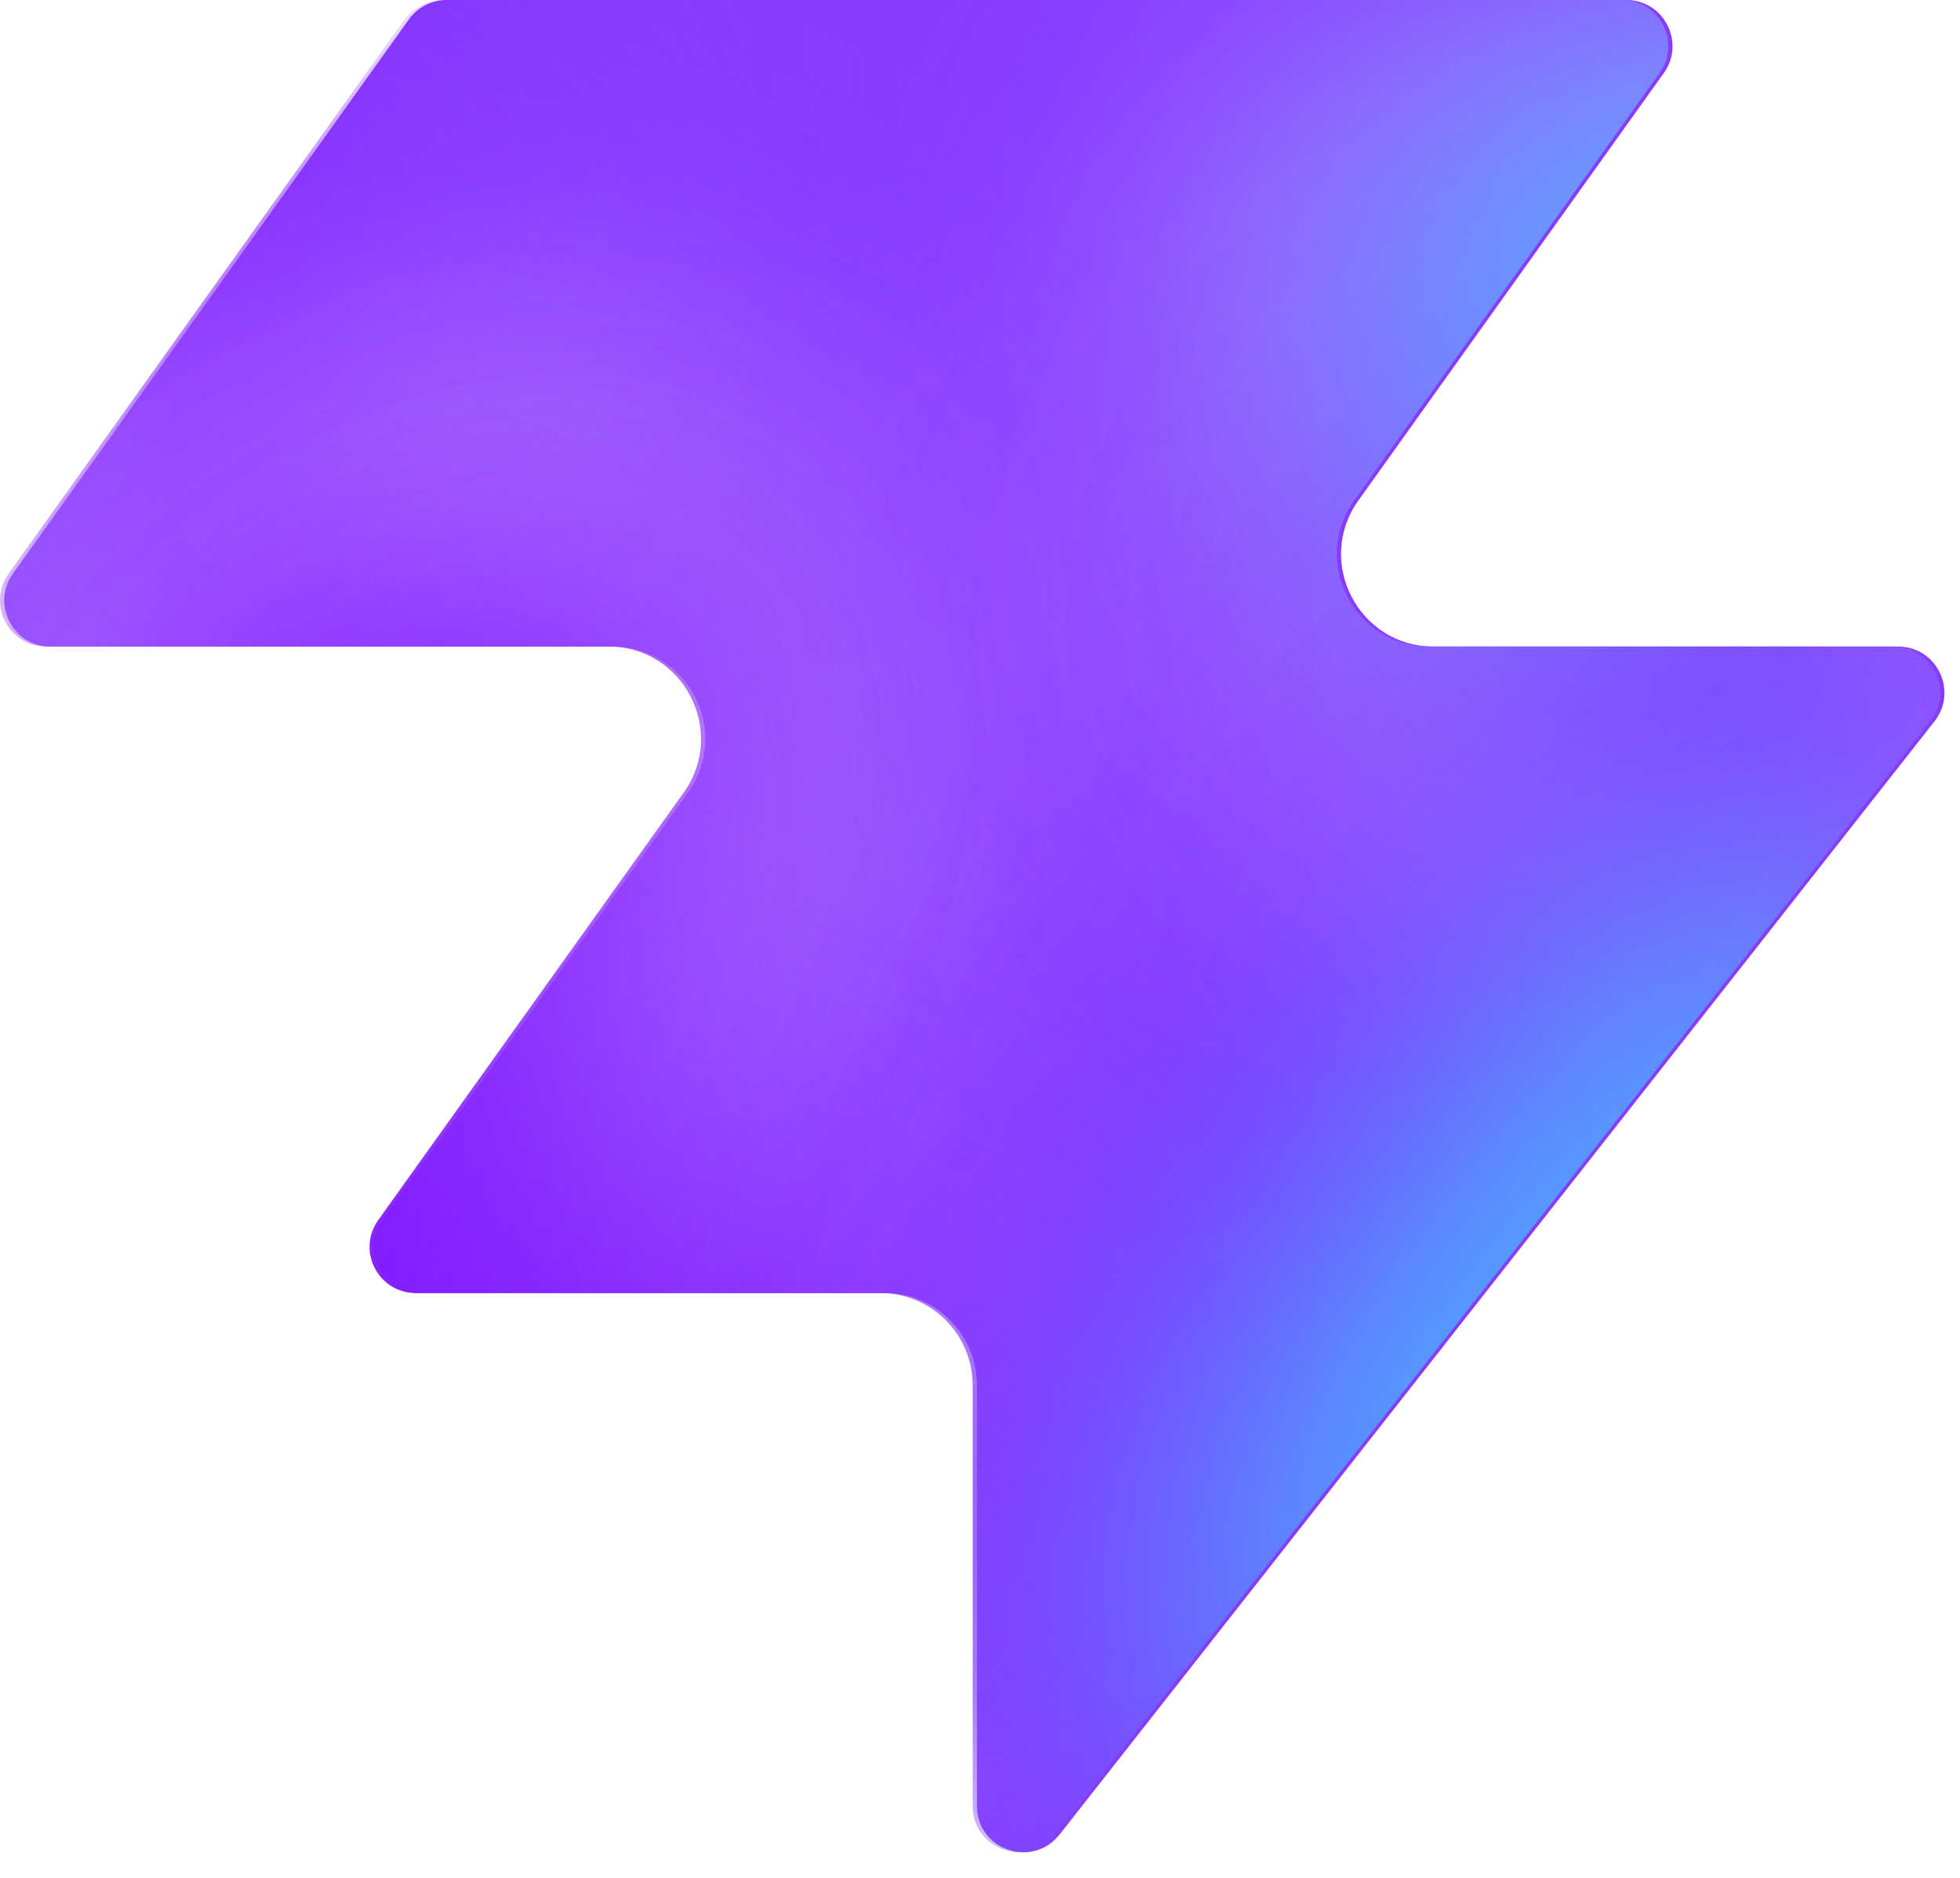
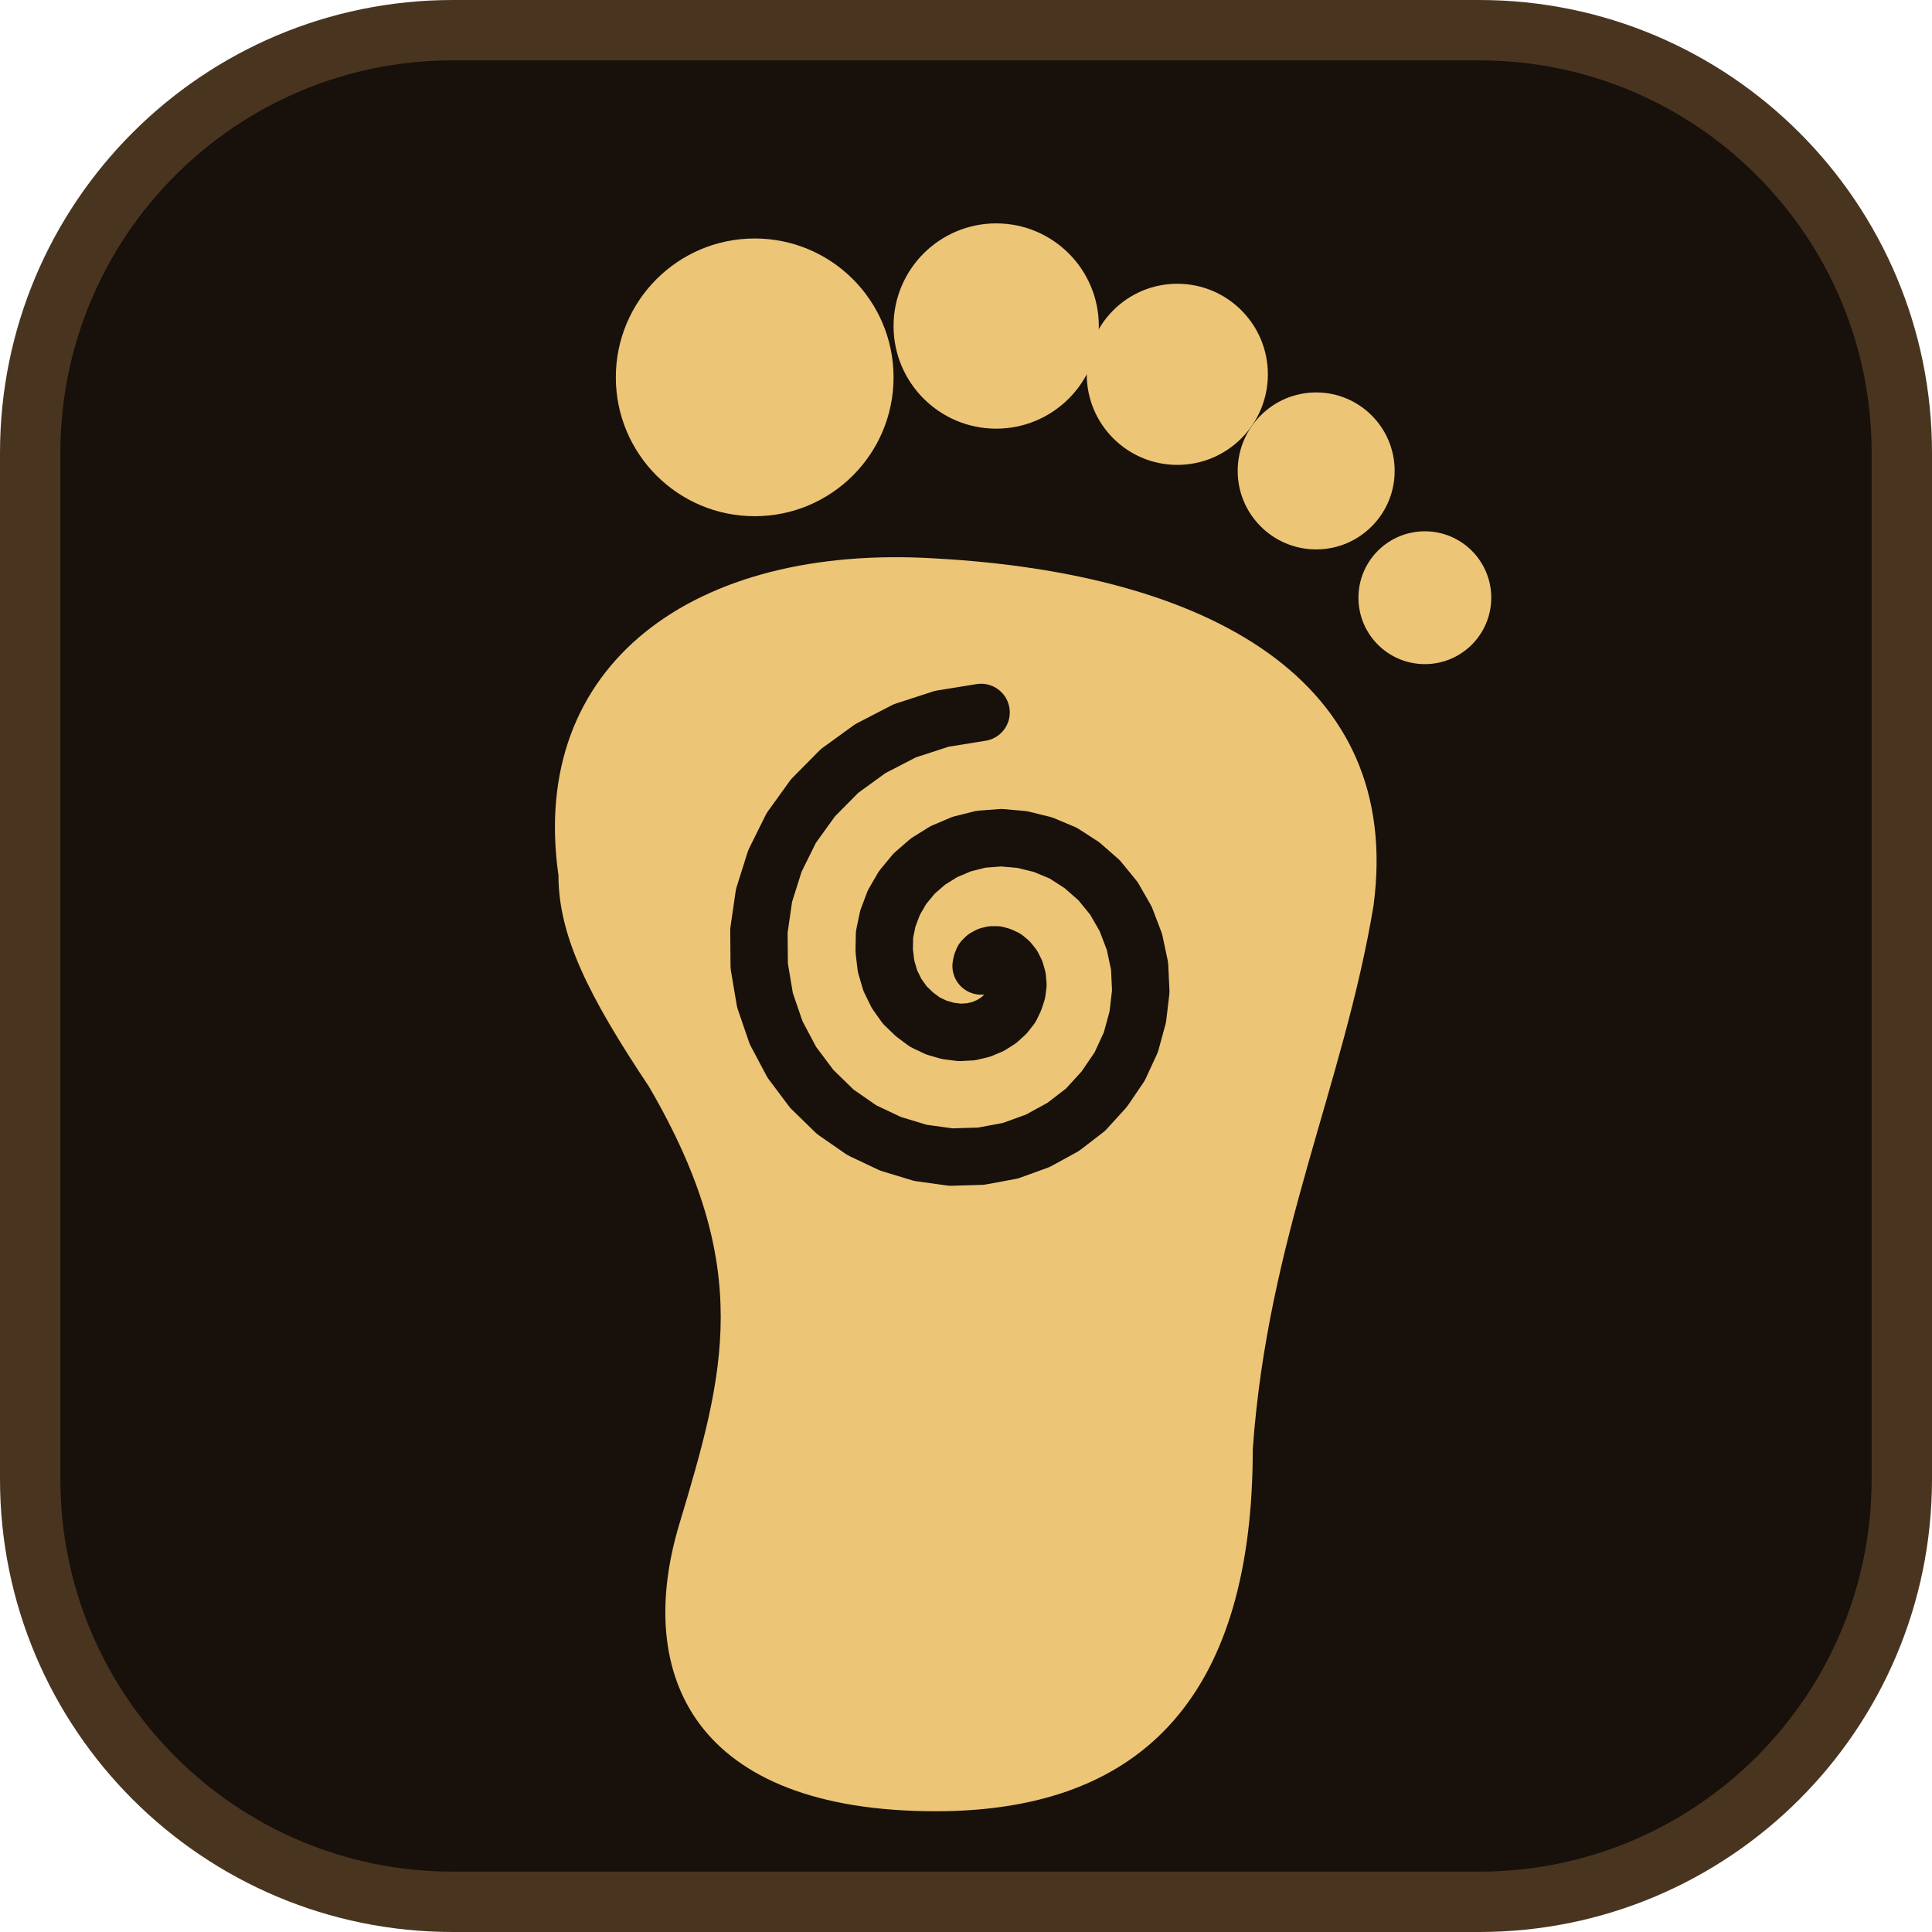
- <svg xmlns="http://www.w3.org/2000/svg" width="48" height="46" fill="none" viewBox="0 0 48 46">
-   <path fill="#863bff" d="M25.946 44.938c-.664.845-2.021.375-2.021-.698V33.937a2.26 2.26 0 0 0-2.262-2.262H10.287c-.92 0-1.456-1.04-.92-1.788l7.48-10.471c1.07-1.497 0-3.578-1.842-3.578H1.237c-.92 0-1.456-1.04-.92-1.788L10.013.474c.214-.297.556-.474.92-.474h28.894c.92 0 1.456 1.04.92 1.788l-7.48 10.471c-1.07 1.498 0 3.579 1.842 3.579h11.377c.943 0 1.473 1.088.89 1.83L25.947 44.94z" style="fill:#863bff;fill:color(display-p3 .525 .23 1);fill-opacity:1" />
-   <mask id="a" width="48" height="46" x="0" y="0" maskUnits="userSpaceOnUse" style="mask-type:alpha">
-     <path fill="#000" d="M25.842 44.938c-.664.844-2.021.375-2.021-.698V33.937a2.26 2.26 0 0 0-2.262-2.262H10.183c-.92 0-1.456-1.04-.92-1.788l7.48-10.471c1.07-1.498 0-3.579-1.842-3.579H1.133c-.92 0-1.456-1.04-.92-1.787L9.91.473c.214-.297.556-.474.92-.474h28.894c.92 0 1.456 1.04.92 1.788l-7.48 10.471c-1.07 1.498 0 3.578 1.842 3.578h11.377c.943 0 1.473 1.088.89 1.832L25.843 44.94z" style="fill:#000;fill-opacity:1" />
-   </mask>
-   <g mask="url(#a)">
-     <g filter="url(#b)">
-       <ellipse cx="5.508" cy="14.704" fill="#ede6ff" rx="5.508" ry="14.704" style="fill:#ede6ff;fill:color(display-p3 .927 .903 1);fill-opacity:1" transform="matrix(.00324 1 1 -.00324 -4.47 31.516)" />
-     </g>
-     <g filter="url(#c)">
-       <ellipse cx="10.399" cy="29.851" fill="#ede6ff" rx="10.399" ry="29.851" style="fill:#ede6ff;fill:color(display-p3 .927 .903 1);fill-opacity:1" transform="matrix(.00324 1 1 -.00324 -39.328 7.883)" />
-     </g>
-     <g filter="url(#d)">
-       <ellipse cx="5.508" cy="30.487" fill="#7e14ff" rx="5.508" ry="30.487" style="fill:#7e14ff;fill:color(display-p3 .492 .077 1);fill-opacity:1" transform="rotate(89.814 -25.913 -14.639)scale(1 -1)" />
-     </g>
-     <g filter="url(#e)">
-       <ellipse cx="5.508" cy="30.599" fill="#7e14ff" rx="5.508" ry="30.599" style="fill:#7e14ff;fill:color(display-p3 .492 .077 1);fill-opacity:1" transform="rotate(89.814 -32.644 -3.334)scale(1 -1)" />
-     </g>
-     <g filter="url(#f)">
-       <ellipse cx="5.508" cy="30.599" fill="#7e14ff" rx="5.508" ry="30.599" style="fill:#7e14ff;fill:color(display-p3 .492 .077 1);fill-opacity:1" transform="matrix(.00324 1 1 -.00324 -34.34 30.47)" />
-     </g>
-     <g filter="url(#g)">
-       <ellipse cx="14.072" cy="22.078" fill="#ede6ff" rx="14.072" ry="22.078" style="fill:#ede6ff;fill:color(display-p3 .927 .903 1);fill-opacity:1" transform="rotate(93.35 24.506 48.493)scale(-1 1)" />
-     </g>
-     <g filter="url(#h)">
-       <ellipse cx="3.47" cy="21.501" fill="#7e14ff" rx="3.47" ry="21.501" style="fill:#7e14ff;fill:color(display-p3 .492 .077 1);fill-opacity:1" transform="rotate(89.009 28.708 47.59)scale(-1 1)" />
-     </g>
-     <g filter="url(#i)">
-       <ellipse cx="3.47" cy="21.501" fill="#7e14ff" rx="3.47" ry="21.501" style="fill:#7e14ff;fill:color(display-p3 .492 .077 1);fill-opacity:1" transform="rotate(89.009 28.708 47.59)scale(-1 1)" />
-     </g>
-     <g filter="url(#j)">
-       <ellipse cx=".387" cy="8.972" fill="#7e14ff" rx="4.407" ry="29.108" style="fill:#7e14ff;fill:color(display-p3 .492 .077 1);fill-opacity:1" transform="rotate(39.51 .387 8.972)" />
-     </g>
-     <g filter="url(#k)">
-       <ellipse cx="47.523" cy="-6.092" fill="#7e14ff" rx="4.407" ry="29.108" style="fill:#7e14ff;fill:color(display-p3 .492 .077 1);fill-opacity:1" transform="rotate(37.892 47.523 -6.092)" />
-     </g>
-     <g filter="url(#l)">
-       <ellipse cx="41.412" cy="6.333" fill="#47bfff" rx="5.971" ry="9.665" style="fill:#47bfff;fill:color(display-p3 .28 .748 1);fill-opacity:1" transform="rotate(37.892 41.412 6.333)" />
-     </g>
-     <g filter="url(#m)">
-       <ellipse cx="-1.879" cy="38.332" fill="#7e14ff" rx="4.407" ry="29.108" style="fill:#7e14ff;fill:color(display-p3 .492 .077 1);fill-opacity:1" transform="rotate(37.892 -1.88 38.332)" />
-     </g>
-     <g filter="url(#n)">
-       <ellipse cx="-1.879" cy="38.332" fill="#7e14ff" rx="4.407" ry="29.108" style="fill:#7e14ff;fill:color(display-p3 .492 .077 1);fill-opacity:1" transform="rotate(37.892 -1.88 38.332)" />
-     </g>
-     <g filter="url(#o)">
-       <ellipse cx="35.651" cy="29.907" fill="#7e14ff" rx="4.407" ry="29.108" style="fill:#7e14ff;fill:color(display-p3 .492 .077 1);fill-opacity:1" transform="rotate(37.892 35.651 29.907)" />
-     </g>
-     <g filter="url(#p)">
-       <ellipse cx="38.418" cy="32.4" fill="#47bfff" rx="5.971" ry="15.297" style="fill:#47bfff;fill:color(display-p3 .28 .748 1);fill-opacity:1" transform="rotate(37.892 38.418 32.4)" />
-     </g>
+ <svg xmlns="http://www.w3.org/2000/svg" viewBox="0 0 64 64">
+   <rect x="1" y="1" width="62" height="62" rx="14" fill="#17100b" stroke="#49351f" stroke-width="2" />
+   <g fill="#edc577">
+     <path d="M31 60C23 60 21 55.5 22.5 50.5C24 45.5 25 42 21.5 36C19.5 33 18.5 31 18.5 29C17.5 22 23 18 31 18.5C40 19 46.5 22.5 45.5 30C44.5 36 42 41 41.5 48C41.5 56 38 60 31 60Z" />
+     <circle cx="25" cy="12.5" r="4.6" />
+     <circle cx="33" cy="10.8" r="3.4" />
+     <circle cx="39" cy="12.4" r="3.0" />
+     <circle cx="43.6" cy="15.6" r="2.6" />
+     <circle cx="47.2" cy="19.8" r="2.2" />
  </g>
-   <defs>
-     <filter id="b" width="60.045" height="41.654" x="-19.77" y="16.149" color-interpolation-filters="sRGB" filterUnits="userSpaceOnUse">
-       <feFlood flood-opacity="0" result="BackgroundImageFix" />
-       <feBlend in="SourceGraphic" in2="BackgroundImageFix" result="shape" />
-       <feGaussianBlur result="effect1_foregroundBlur_2002_17158" stdDeviation="7.659" />
-     </filter>
-     <filter id="c" width="90.34" height="51.437" x="-54.613" y="-7.533" color-interpolation-filters="sRGB" filterUnits="userSpaceOnUse">
-       <feFlood flood-opacity="0" result="BackgroundImageFix" />
-       <feBlend in="SourceGraphic" in2="BackgroundImageFix" result="shape" />
-       <feGaussianBlur result="effect1_foregroundBlur_2002_17158" stdDeviation="7.659" />
-     </filter>
-     <filter id="d" width="79.355" height="29.4" x="-49.64" y="2.03" color-interpolation-filters="sRGB" filterUnits="userSpaceOnUse">
-       <feFlood flood-opacity="0" result="BackgroundImageFix" />
-       <feBlend in="SourceGraphic" in2="BackgroundImageFix" result="shape" />
-       <feGaussianBlur result="effect1_foregroundBlur_2002_17158" stdDeviation="4.596" />
-     </filter>
-     <filter id="e" width="79.579" height="29.4" x="-45.045" y="20.029" color-interpolation-filters="sRGB" filterUnits="userSpaceOnUse">
-       <feFlood flood-opacity="0" result="BackgroundImageFix" />
-       <feBlend in="SourceGraphic" in2="BackgroundImageFix" result="shape" />
-       <feGaussianBlur result="effect1_foregroundBlur_2002_17158" stdDeviation="4.596" />
-     </filter>
-     <filter id="f" width="79.579" height="29.4" x="-43.513" y="21.178" color-interpolation-filters="sRGB" filterUnits="userSpaceOnUse">
-       <feFlood flood-opacity="0" result="BackgroundImageFix" />
-       <feBlend in="SourceGraphic" in2="BackgroundImageFix" result="shape" />
-       <feGaussianBlur result="effect1_foregroundBlur_2002_17158" stdDeviation="4.596" />
-     </filter>
-     <filter id="g" width="74.749" height="58.852" x="15.756" y="-17.901" color-interpolation-filters="sRGB" filterUnits="userSpaceOnUse">
-       <feFlood flood-opacity="0" result="BackgroundImageFix" />
-       <feBlend in="SourceGraphic" in2="BackgroundImageFix" result="shape" />
-       <feGaussianBlur result="effect1_foregroundBlur_2002_17158" stdDeviation="7.659" />
-     </filter>
-     <filter id="h" width="61.377" height="25.362" x="23.548" y="2.284" color-interpolation-filters="sRGB" filterUnits="userSpaceOnUse">
-       <feFlood flood-opacity="0" result="BackgroundImageFix" />
-       <feBlend in="SourceGraphic" in2="BackgroundImageFix" result="shape" />
-       <feGaussianBlur result="effect1_foregroundBlur_2002_17158" stdDeviation="4.596" />
-     </filter>
-     <filter id="i" width="61.377" height="25.362" x="23.548" y="2.284" color-interpolation-filters="sRGB" filterUnits="userSpaceOnUse">
-       <feFlood flood-opacity="0" result="BackgroundImageFix" />
-       <feBlend in="SourceGraphic" in2="BackgroundImageFix" result="shape" />
-       <feGaussianBlur result="effect1_foregroundBlur_2002_17158" stdDeviation="4.596" />
-     </filter>
-     <filter id="j" width="56.045" height="63.649" x="-27.636" y="-22.853" color-interpolation-filters="sRGB" filterUnits="userSpaceOnUse">
-       <feFlood flood-opacity="0" result="BackgroundImageFix" />
-       <feBlend in="SourceGraphic" in2="BackgroundImageFix" result="shape" />
-       <feGaussianBlur result="effect1_foregroundBlur_2002_17158" stdDeviation="4.596" />
-     </filter>
-     <filter id="k" width="54.814" height="64.646" x="20.116" y="-38.415" color-interpolation-filters="sRGB" filterUnits="userSpaceOnUse">
-       <feFlood flood-opacity="0" result="BackgroundImageFix" />
-       <feBlend in="SourceGraphic" in2="BackgroundImageFix" result="shape" />
-       <feGaussianBlur result="effect1_foregroundBlur_2002_17158" stdDeviation="4.596" />
-     </filter>
-     <filter id="l" width="33.541" height="35.313" x="24.641" y="-11.323" color-interpolation-filters="sRGB" filterUnits="userSpaceOnUse">
-       <feFlood flood-opacity="0" result="BackgroundImageFix" />
-       <feBlend in="SourceGraphic" in2="BackgroundImageFix" result="shape" />
-       <feGaussianBlur result="effect1_foregroundBlur_2002_17158" stdDeviation="4.596" />
-     </filter>
-     <filter id="m" width="54.814" height="64.646" x="-29.286" y="6.009" color-interpolation-filters="sRGB" filterUnits="userSpaceOnUse">
-       <feFlood flood-opacity="0" result="BackgroundImageFix" />
-       <feBlend in="SourceGraphic" in2="BackgroundImageFix" result="shape" />
-       <feGaussianBlur result="effect1_foregroundBlur_2002_17158" stdDeviation="4.596" />
-     </filter>
-     <filter id="n" width="54.814" height="64.646" x="-29.286" y="6.009" color-interpolation-filters="sRGB" filterUnits="userSpaceOnUse">
-       <feFlood flood-opacity="0" result="BackgroundImageFix" />
-       <feBlend in="SourceGraphic" in2="BackgroundImageFix" result="shape" />
-       <feGaussianBlur result="effect1_foregroundBlur_2002_17158" stdDeviation="4.596" />
-     </filter>
-     <filter id="o" width="54.814" height="64.646" x="8.244" y="-2.416" color-interpolation-filters="sRGB" filterUnits="userSpaceOnUse">
-       <feFlood flood-opacity="0" result="BackgroundImageFix" />
-       <feBlend in="SourceGraphic" in2="BackgroundImageFix" result="shape" />
-       <feGaussianBlur result="effect1_foregroundBlur_2002_17158" stdDeviation="4.596" />
-     </filter>
-     <filter id="p" width="39.409" height="43.623" x="18.713" y="10.588" color-interpolation-filters="sRGB" filterUnits="userSpaceOnUse">
-       <feFlood flood-opacity="0" result="BackgroundImageFix" />
-       <feBlend in="SourceGraphic" in2="BackgroundImageFix" result="shape" />
-       <feGaussianBlur result="effect1_foregroundBlur_2002_17158" stdDeviation="4.596" />
-     </filter>
-   </defs>
+   <path d="M32.50 32.00 L32.52 31.90 L32.56 31.80 L32.64 31.72 L32.75 31.66 L32.87 31.63 L33.01 31.63 L33.15 31.67 L33.30 31.74 L33.43 31.85 L33.55 32.00 L33.64 32.18 L33.70 32.39 L33.72 32.62 L33.69 32.86 L33.61 33.11 L33.49 33.36 L33.31 33.59 L33.08 33.80 L32.81 33.97 L32.50 34.10 L32.16 34.18 L31.79 34.20 L31.40 34.15 L31.02 34.04 L30.64 33.86 L30.29 33.60 L29.97 33.29 L29.70 32.91 L29.49 32.48 L29.35 32.00 L29.29 31.49 L29.30 30.96 L29.41 30.43 L29.61 29.90 L29.90 29.40 L30.28 28.94 L30.74 28.54 L31.27 28.21 L31.86 27.96 L32.50 27.80 L33.17 27.75 L33.86 27.81 L34.55 27.98 L35.22 28.26 L35.84 28.66 L36.41 29.16 L36.90 29.76 L37.29 30.44 L37.58 31.20 L37.75 32.00 L37.79 32.84 L37.69 33.69 L37.46 34.53 L37.09 35.33 L36.58 36.08 L35.96 36.76 L35.22 37.33 L34.38 37.79 L33.47 38.12 L32.50 38.30 L31.50 38.33 L30.49 38.19 L29.50 37.89 L28.55 37.44 L27.67 36.83 L26.89 36.07 L26.23 35.19 L25.71 34.21 L25.34 33.13 L25.15 32.00 L25.14 30.83 L25.31 29.66 L25.67 28.52 L26.21 27.43 L26.93 26.43 L27.81 25.54 L28.83 24.80 L29.97 24.21 L31.20 23.81 L32.50 23.60" fill="none" stroke="#17100b" stroke-width="1.9" stroke-linecap="round" stroke-linejoin="round" />
</svg>
